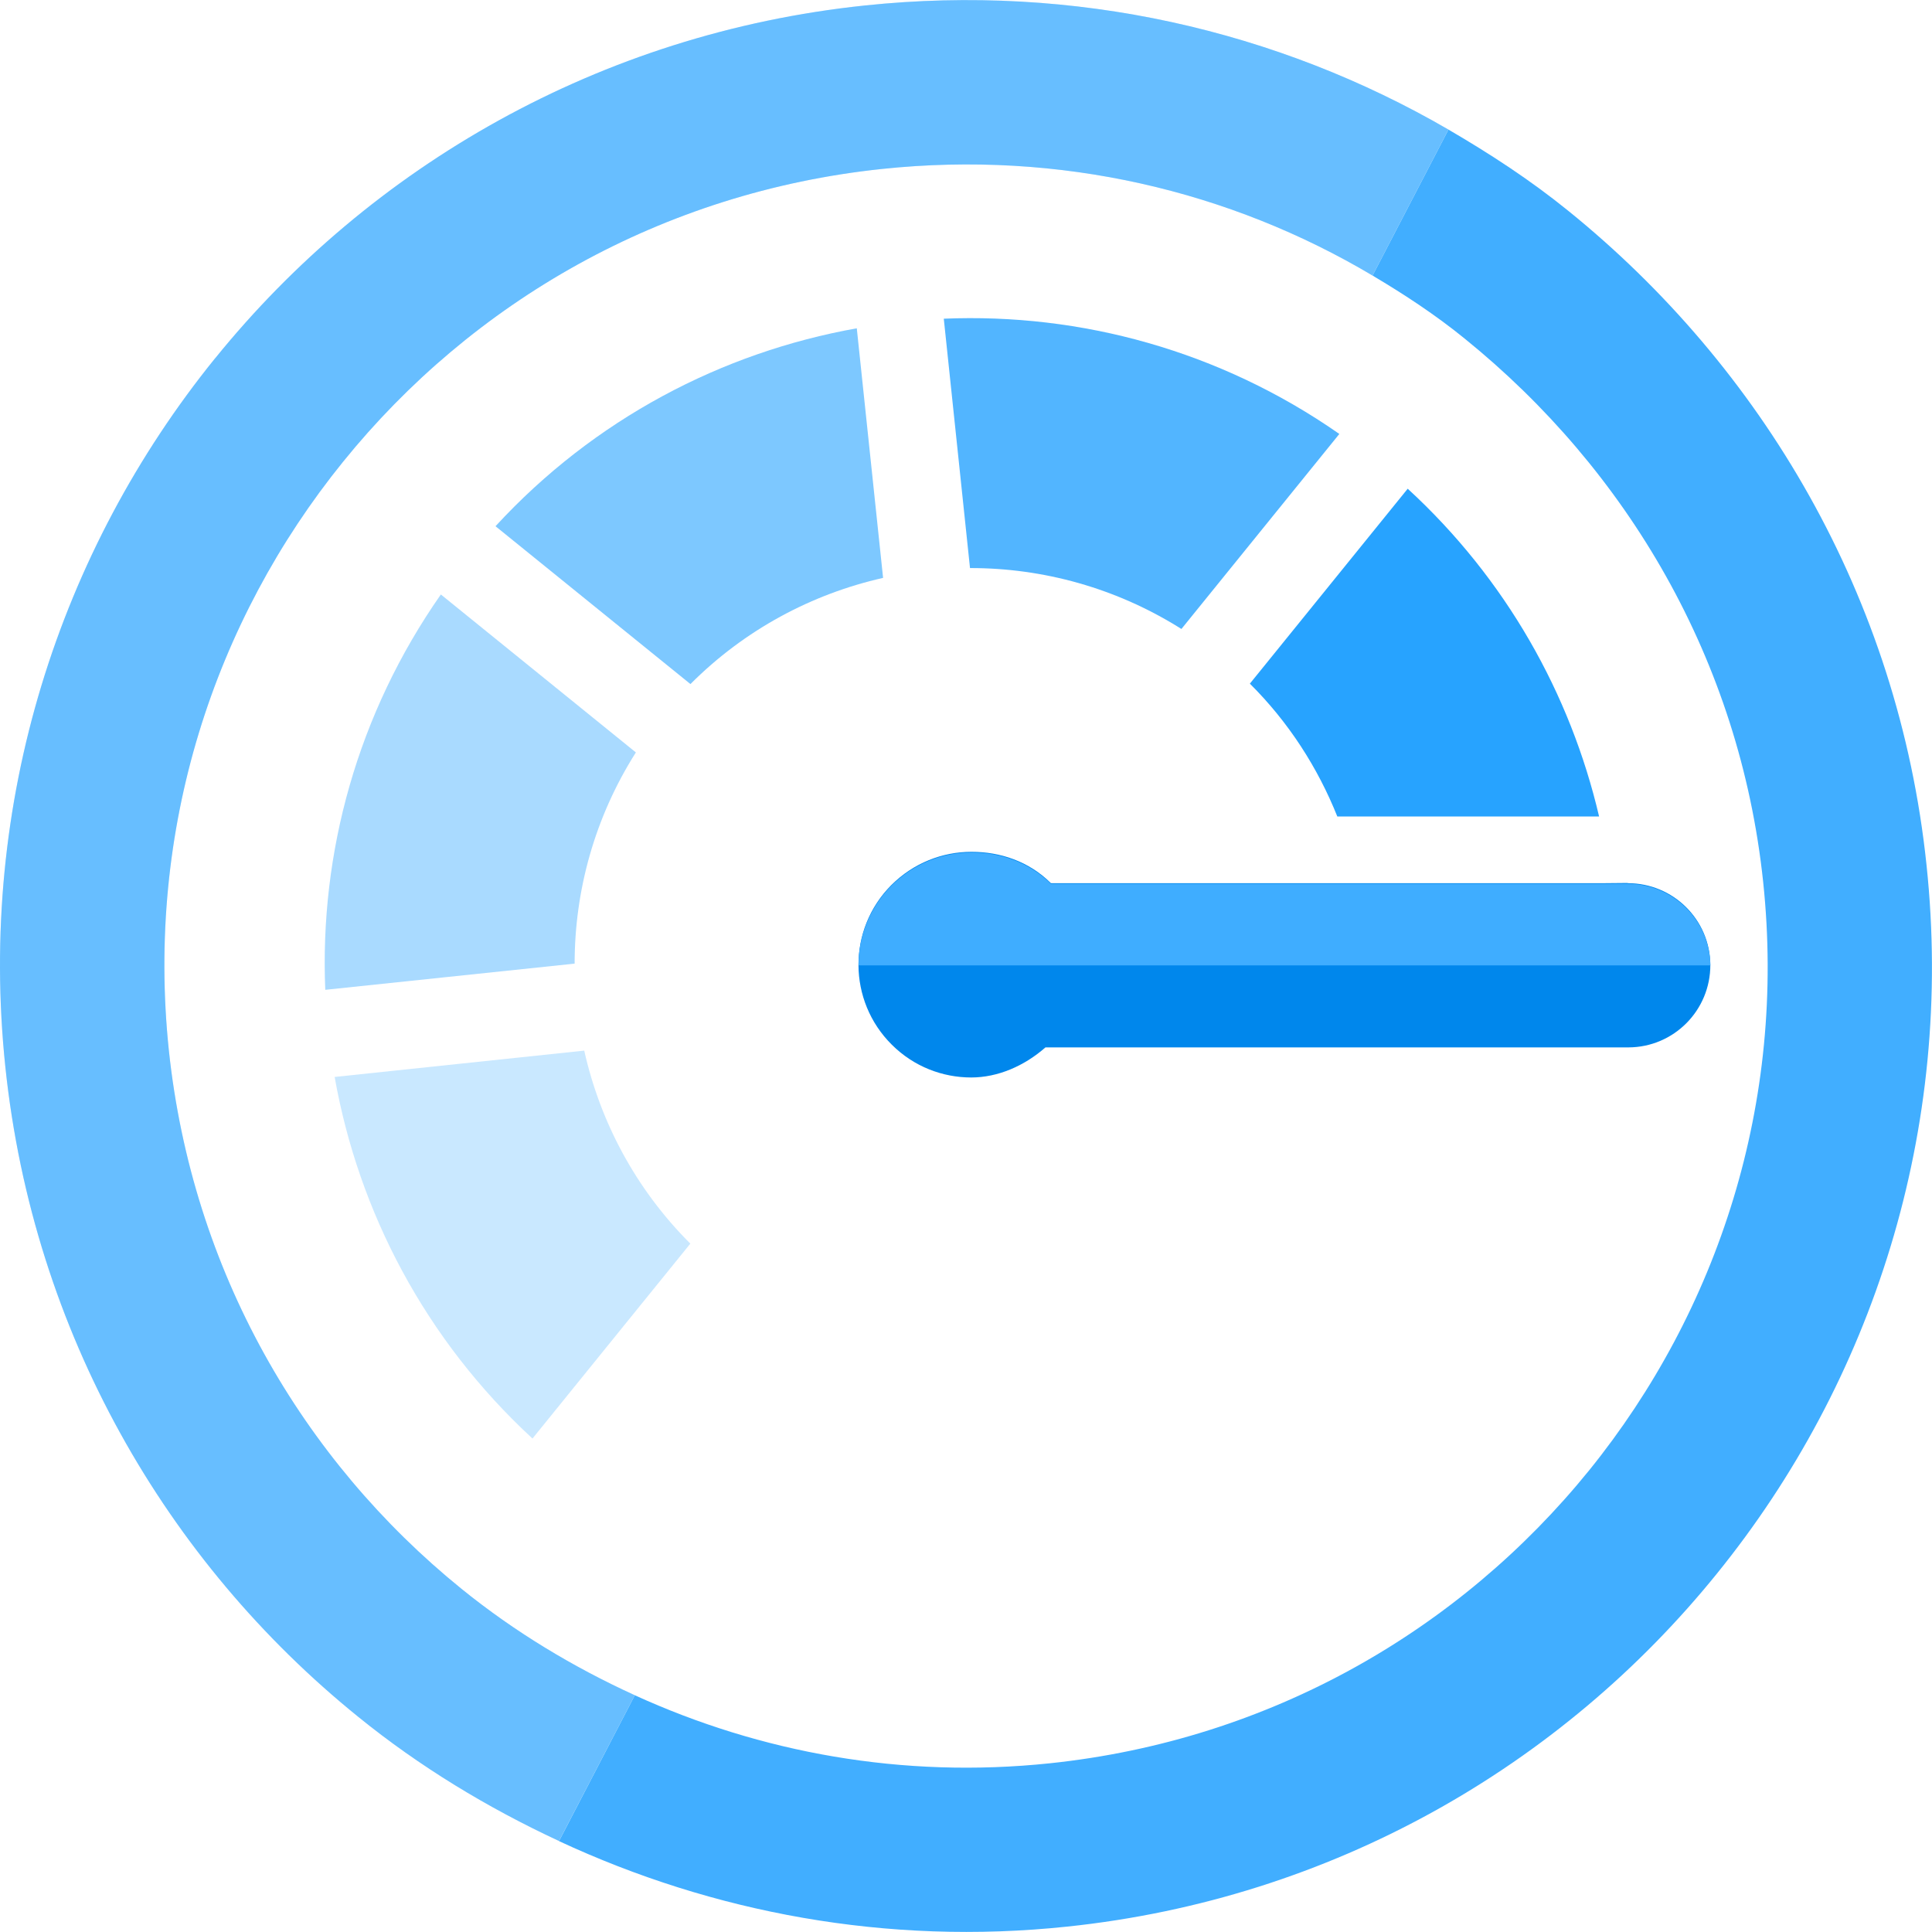
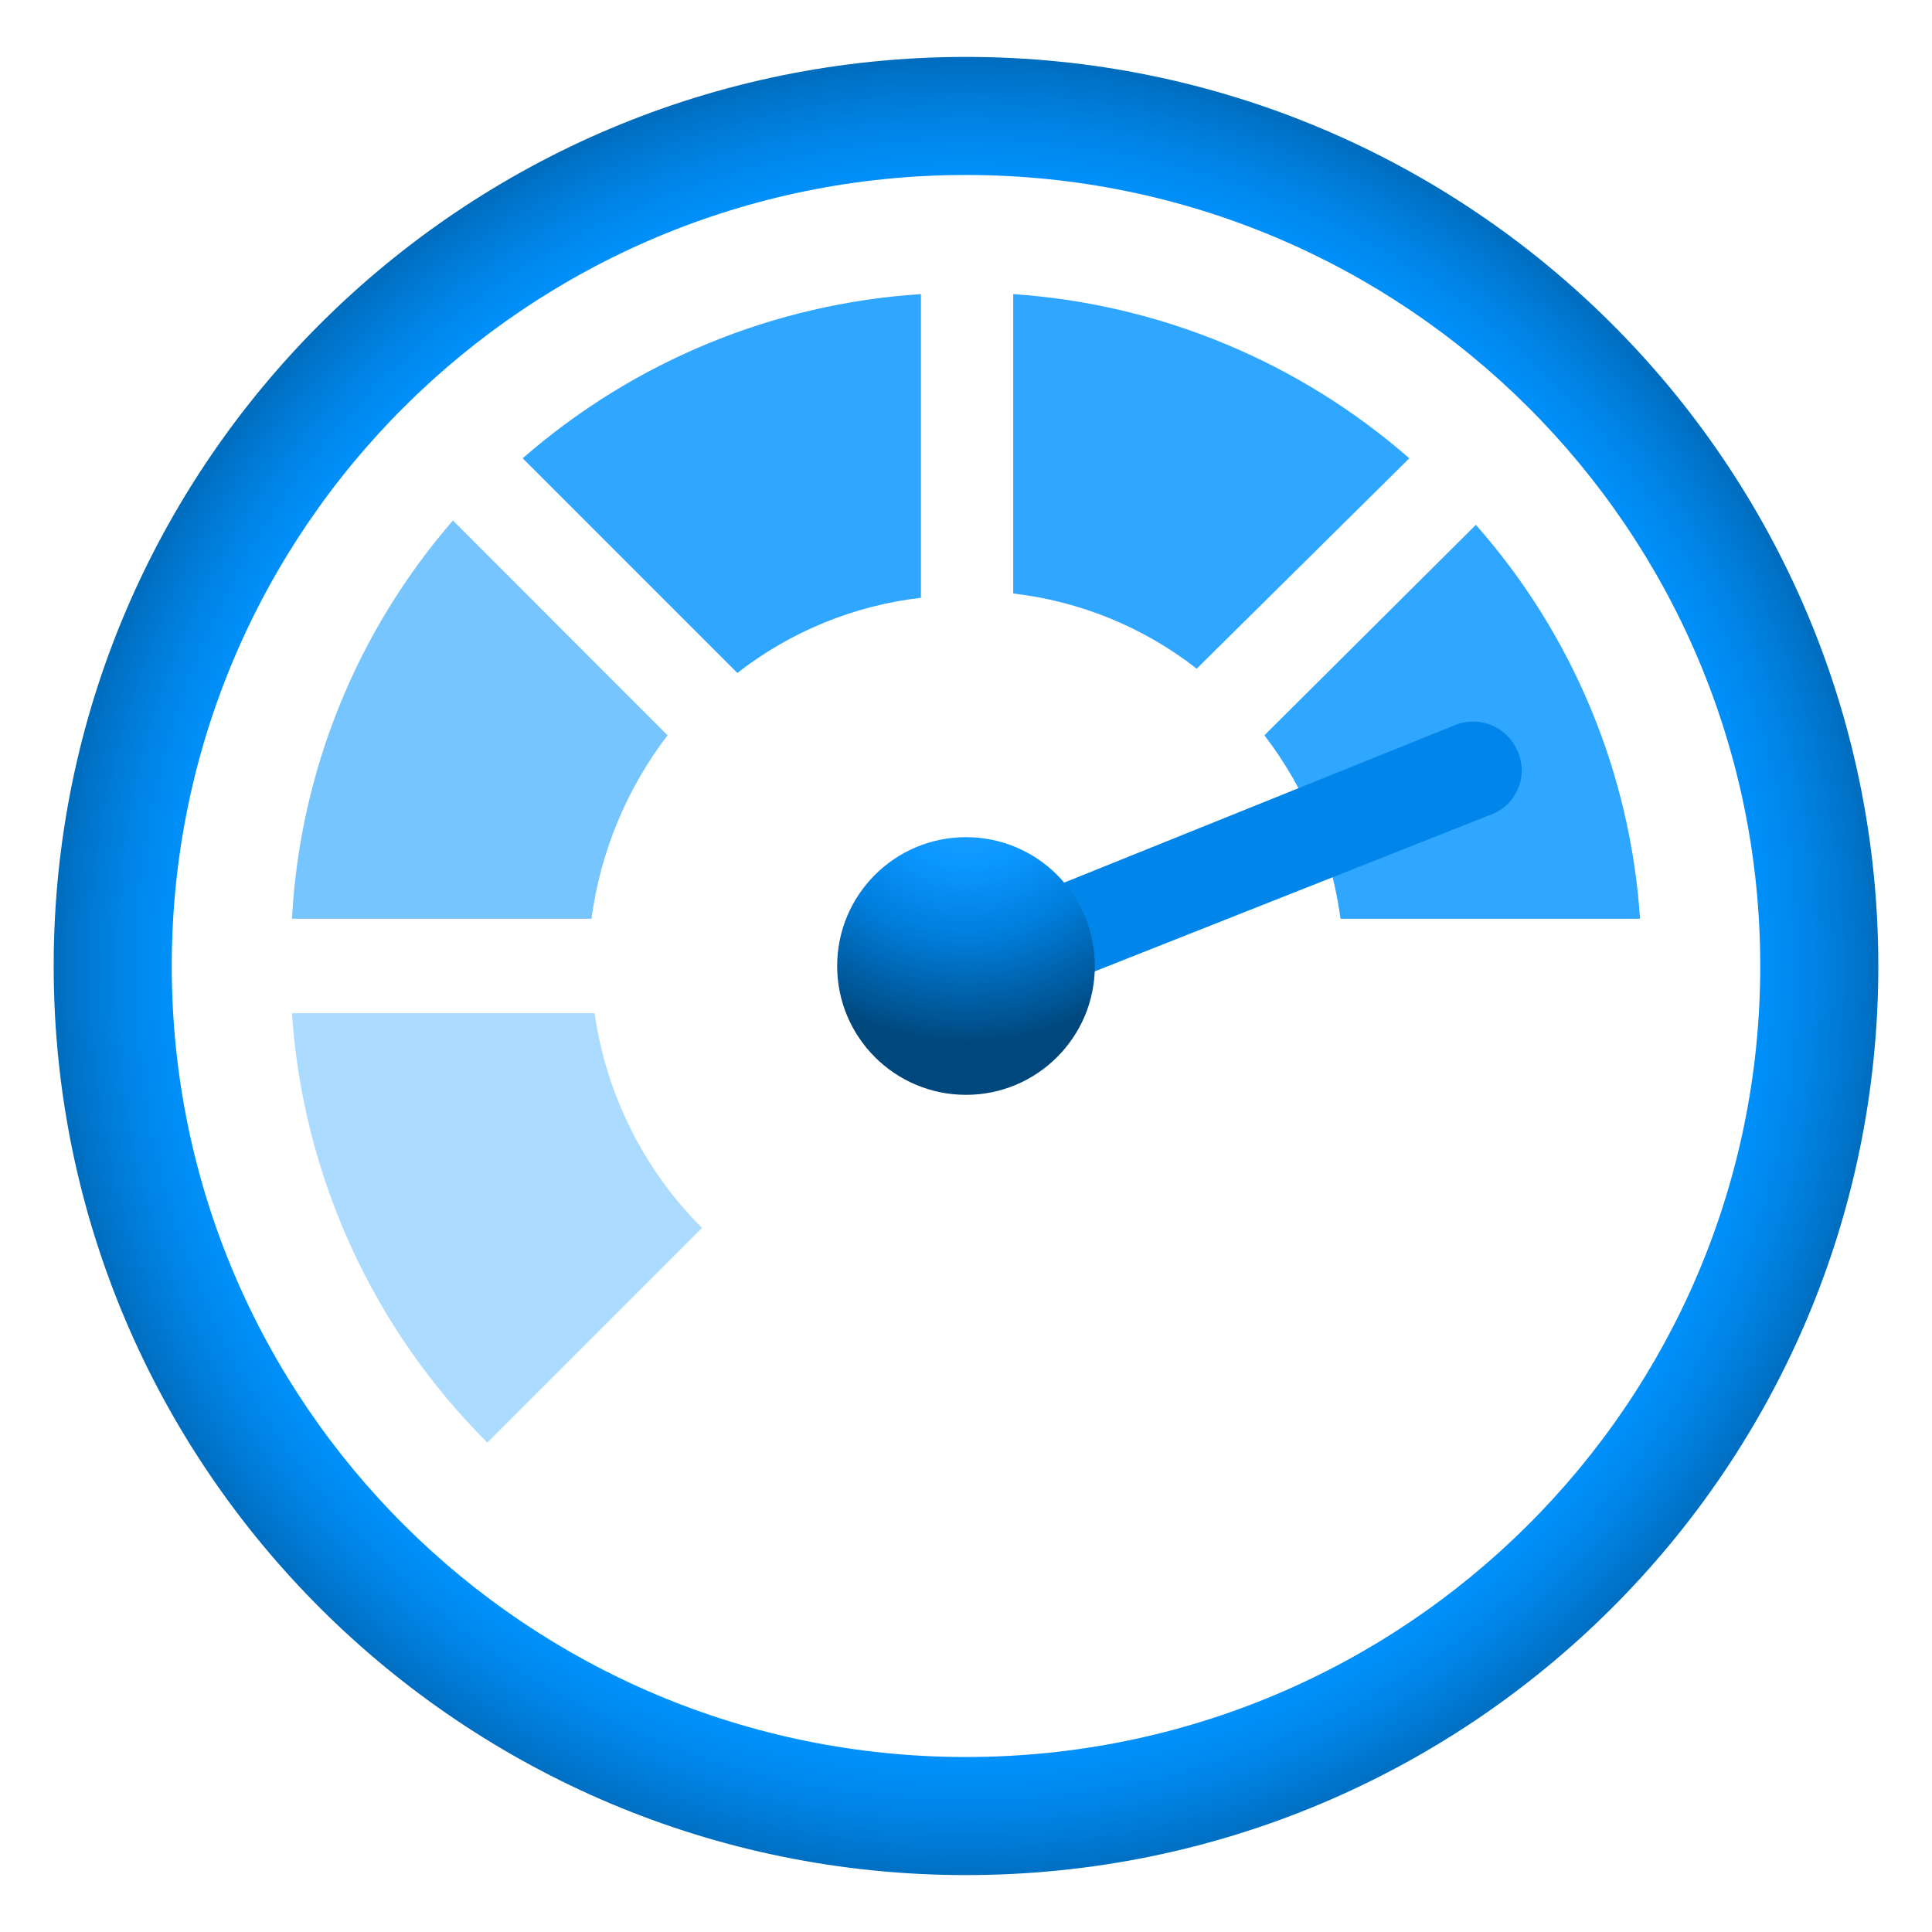
- <svg xmlns="http://www.w3.org/2000/svg" xmlns:xlink="http://www.w3.org/1999/xlink" width="70pt" height="70pt" viewBox="0 0 70 70" version="1.1">
+ <svg xmlns="http://www.w3.org/2000/svg" width="70pt" height="70pt" viewBox="0 0 70 70" version="1.1">
  <defs>
-     <clipPath id="clip1">
-       <path d="M 0 0 L 70 0 L 70 69.996 L 0 69.996 Z M 0 0 " />
-     </clipPath>
-     <filter id="alpha" filterUnits="objectBoundingBox" x="0%" y="0%" width="100%" height="100%">
-       <feColorMatrix type="matrix" in="SourceGraphic" values="0 0 0 0 1 0 0 0 0 1 0 0 0 0 1 0 0 0 1 0" />
-     </filter>
-     <mask id="mask0">
-       <g filter="url(#alpha)">
-         <rect x="0" y="0" width="70" height="70" style="fill:rgb(0,0,0);fill-opacity:0.4;stroke:none;" />
-       </g>
-     </mask>
-     <clipPath id="clip2">
-       <rect x="0" y="0" width="70" height="70" />
-     </clipPath>
-     <g id="surface5" clip-path="url(#clip2)">
-       <path style=" stroke:none;fill-rule:nonzero;fill:rgb(39,163,255);fill-opacity:1;" d="M 23.039 27.262 L 15.973 21.539 C 12.949 25.863 11.578 30.902 11.785 35.863 L 20.82 34.914 C 20.82 32.27 21.547 29.613 23.039 27.262 " />
-     </g>
-     <mask id="mask1">
-       <g filter="url(#alpha)">
-         <rect x="0" y="0" width="70" height="70" style="fill:rgb(0,0,0);fill-opacity:0.8;stroke:none;" />
-       </g>
-     </mask>
-     <clipPath id="clip3">
-       <rect x="0" y="0" width="70" height="70" />
-     </clipPath>
-     <g id="surface8" clip-path="url(#clip3)">
-       <path style=" stroke:none;fill-rule:nonzero;fill:rgb(39,163,255);fill-opacity:1;" d="M 42.805 22.789 L 48.527 15.723 C 44.199 12.703 39.156 11.34 34.195 11.547 L 35.145 20.582 C 37.793 20.578 40.453 21.305 42.805 22.789 " />
-     </g>
-     <mask id="mask2">
-       <g filter="url(#alpha)">
-         <rect x="0" y="0" width="70" height="70" style="fill:rgb(0,0,0);fill-opacity:0.6;stroke:none;" />
-       </g>
-     </mask>
-     <clipPath id="clip4">
-       <rect x="0" y="0" width="70" height="70" />
-     </clipPath>
-     <g id="surface11" clip-path="url(#clip4)">
-       <path style=" stroke:none;fill-rule:nonzero;fill:rgb(39,163,255);fill-opacity:1;" d="M 31.996 20.938 L 31.043 11.895 C 26.156 12.766 21.527 15.184 17.953 19.066 L 25.016 24.785 C 26.984 22.812 29.418 21.52 31.996 20.938 " />
-     </g>
-     <mask id="mask3">
-       <g filter="url(#alpha)">
-         <rect x="0" y="0" width="70" height="70" style="fill:rgb(0,0,0);fill-opacity:0.251;stroke:none;" />
-       </g>
-     </mask>
-     <clipPath id="clip5">
-       <rect x="0" y="0" width="70" height="70" />
-     </clipPath>
-     <g id="surface14" clip-path="url(#clip5)">
-       <path style=" stroke:none;fill-rule:nonzero;fill:rgb(39,163,255);fill-opacity:1;" d="M 21.168 38.066 L 12.125 39.02 C 12.992 43.906 15.41 48.539 19.293 52.121 L 25.012 45.059 C 23.035 43.086 21.746 40.648 21.168 38.066 " />
-     </g>
-     <clipPath id="clip6">
-       <path d="M 20 4 L 70 4 L 70 69.996 L 20 69.996 Z M 20 4 " />
-     </clipPath>
-     <clipPath id="clip7">
-       <path d="M 0 0 L 70 0 L 70 69.996 L 0 69.996 Z M 0 0 " />
-     </clipPath>
-     <mask id="mask4">
-       <g filter="url(#alpha)">
-         <rect x="0" y="0" width="70" height="70" style="fill:rgb(0,0,0);fill-opacity:0.2;stroke:none;" />
-       </g>
-     </mask>
-     <clipPath id="clip8">
-       <rect x="0" y="0" width="70" height="70" />
-     </clipPath>
-     <g id="surface17" clip-path="url(#clip8)">
-       <path style=" stroke:none;fill-rule:nonzero;fill:rgb(255,255,255);fill-opacity:1;" d="M 16.73 57.574 C 10.945 52.891 6.961 46.031 6.117 38.047 C 5.281 30.055 7.746 22.516 12.43 16.73 C 17.109 10.945 23.973 6.961 31.961 6.121 C 38.418 5.441 44.582 6.922 49.73 9.984 L 52.48 4.695 C 46.297 1.105 38.953 -0.605 31.332 0.199 C 21.73 1.207 13.422 6.031 7.797 12.98 L 7.785 12.992 C 2.16 19.945 -0.816 29.07 0.195 38.668 C 1.207 48.27 6.023 56.582 12.984 62.207 C 15.199 64.004 17.652 65.492 20.254 66.703 L 23 61.422 C 20.758 60.398 18.641 59.121 16.73 57.574 " />
-     </g>
+     <radialGradient id="radial0" gradientUnits="userSpaceOnUse" cx="5.72" cy="7.45" fx="5.72" fy="7.45" r="8.42" gradientTransform="matrix(3.927778,0,0,3.927778,12.56111,5.872222)">
+       <stop offset="0.18" style="stop-color:rgb(41,164,255);stop-opacity:1;" />
+       <stop offset="0.56" style="stop-color:rgb(39,163,255);stop-opacity:1;" />
+       <stop offset="0.69" style="stop-color:rgb(31,159,255);stop-opacity:1;" />
+       <stop offset="0.78" style="stop-color:rgb(17,154,255);stop-opacity:1;" />
+       <stop offset="0.86" style="stop-color:rgb(0,146,254);stop-opacity:1;" />
+       <stop offset="0.93" style="stop-color:rgb(0,131,228);stop-opacity:1;" />
+       <stop offset="0.99" style="stop-color:rgb(0,112,196);stop-opacity:1;" />
+       <stop offset="1" style="stop-color:rgb(0,108,188);stop-opacity:1;" />
+     </radialGradient>
+     <radialGradient id="radial1" gradientUnits="userSpaceOnUse" cx="28.18" cy="202.29" fx="28.18" fy="202.29" r="2.7" gradientTransform="matrix(3.694444,0,0,3.694444,-69.10556,-719.4833)">
+       <stop offset="0.19" style="stop-color:rgb(27,158,255);stop-opacity:1;" />
+       <stop offset="0.35" style="stop-color:rgb(11,151,255);stop-opacity:1;" />
+       <stop offset="0.6" style="stop-color:rgb(0,127,222);stop-opacity:1;" />
+       <stop offset="0.91" style="stop-color:rgb(0,85,148);stop-opacity:1;" />
+       <stop offset="1" style="stop-color:rgb(0,71,124);stop-opacity:1;" />
+     </radialGradient>
  </defs>
  <g id="surface1">
-     <path style=" stroke:none;fill-rule:nonzero;fill:rgb(255,255,255);fill-opacity:1;" d="M 31.961 6.117 C 23.973 6.961 17.109 10.945 12.43 16.73 C 7.746 22.516 5.281 30.055 6.117 38.047 C 6.961 46.031 10.945 52.891 16.73 57.574 C 22.52 62.258 30.059 64.727 38.039 63.887 C 46.027 63.047 52.891 59.055 57.578 53.273 C 62.254 47.488 64.727 39.949 63.887 31.961 C 63.035 23.906 58.945 17.023 53.07 12.27 C 48.129 8.266 41.828 5.957 35.074 5.957 C 34.047 5.957 33.008 6.008 31.961 6.117 " />
-     <g clip-path="url(#clip1)" clip-rule="nonzero">
-       <use xlink:href="#surface5" mask="url(#mask0)" />
-       <use xlink:href="#surface8" mask="url(#mask1)" />
-       <use xlink:href="#surface11" mask="url(#mask2)" />
-       <use xlink:href="#surface14" mask="url(#mask3)" />
-     </g>
-     <g clip-path="url(#clip6)" clip-rule="nonzero">
-       <path style=" stroke:none;fill-rule:nonzero;fill:rgb(65,174,255);fill-opacity:1;" d="M 69.801 31.336 C 68.785 21.625 63.824 13.301 56.82 7.637 C 55.461 6.535 53.996 5.578 52.48 4.695 L 49.73 9.984 C 50.895 10.676 52.023 11.418 53.07 12.27 C 58.945 17.023 63.035 23.906 63.883 31.957 C 64.727 39.945 62.254 47.488 57.578 53.273 C 52.891 59.059 46.027 63.047 38.039 63.887 C 32.691 64.449 27.555 63.5 23 61.422 L 20.254 66.707 C 25.82 69.297 32.125 70.496 38.664 69.805 C 48.273 68.797 56.578 63.977 62.203 57.02 C 67.836 50.07 70.82 40.938 69.801 31.336 " />
-     </g>
-     <path style=" stroke:none;fill-rule:nonzero;fill:rgb(65,174,255);fill-opacity:1;" d="M 16.73 57.574 C 10.945 52.891 6.961 46.031 6.117 38.047 C 5.281 30.055 7.746 22.516 12.43 16.73 C 17.109 10.945 23.973 6.961 31.961 6.121 C 38.418 5.441 44.582 6.922 49.73 9.984 L 52.48 4.695 C 46.297 1.105 38.953 -0.605 31.332 0.199 C 21.73 1.207 13.422 6.031 7.797 12.98 L 7.785 12.992 C 2.16 19.945 -0.816 29.07 0.195 38.668 C 1.207 48.27 6.023 56.582 12.984 62.207 C 15.199 64.004 17.652 65.492 20.254 66.703 L 23 61.422 C 20.758 60.398 18.641 59.121 16.73 57.574 " />
-     <g clip-path="url(#clip7)" clip-rule="nonzero">
-       <use xlink:href="#surface17" mask="url(#mask4)" />
-     </g>
-     <path style=" stroke:none;fill-rule:nonzero;fill:rgb(39,163,255);fill-opacity:1;" d="M 51.004 17.707 L 45.285 24.77 C 46.695 26.172 47.746 27.816 48.453 29.582 L 57.938 29.582 C 56.898 25.141 54.566 20.98 51.004 17.707 Z M 51.004 17.707 " />
-     <path style=" stroke:none;fill-rule:nonzero;fill:rgb(0,135,236);fill-opacity:1;" d="M 32.316 37.855 C 30.711 36.266 30.699 33.676 32.289 32.074 C 33.094 31.266 34.148 30.863 35.199 30.863 C 36.242 30.863 37.281 31.207 38.078 32 C 38.09 32.008 38.094 31.988 38.105 32 L 58.105 32 L 58.977 31.992 L 58.98 32 C 60.625 32 61.957 33.32 61.969 34.957 C 61.973 36.605 60.648 37.945 59 37.949 L 37.879 37.949 C 37.109 38.625 36.152 39.039 35.188 39.039 C 34.152 39.039 33.113 38.648 32.316 37.855 " />
-     <path style=" stroke:none;fill-rule:nonzero;fill:rgb(63,173,255);fill-opacity:1;" d="M 58.98 32.023 L 58.977 32.02 L 58.105 32.023 L 38.105 32.023 C 38.094 32.016 38.09 32.035 38.078 32.023 C 37.281 31.234 36.242 30.887 35.199 30.887 C 34.148 30.887 33.094 31.289 32.289 32.098 C 31.5 32.895 31.105 33.938 31.105 34.977 L 61.969 34.977 C 61.953 33.34 60.621 32.023 58.98 32.023 Z M 58.98 32.023 " />
+     <path style=" stroke:none;fill-rule:nonzero;fill:url(#radial0);" d="M 68.055 35 C 68.055 16.809 53.258 2.062 35 2.062 C 16.742 2.062 1.945 16.809 1.945 35 C 1.945 53.191 16.742 67.938 35 67.938 C 53.258 67.938 68.055 53.191 68.055 35 Z M 68.055 35 " />
+     <path style=" stroke:none;fill-rule:nonzero;fill:rgb(255,255,255);fill-opacity:1;" d="M 63.777 35 C 63.777 19.172 50.895 6.34 35 6.34 C 19.105 6.34 6.223 19.172 6.223 35 C 6.223 50.828 19.105 63.66 35 63.66 C 50.895 63.66 63.777 50.828 63.777 35 Z M 63.777 35 " />
+     <path style=" stroke:none;fill-rule:nonzero;fill:rgb(171,219,255);fill-opacity:1;" d="M 10.578 36.711 C 10.973 42.582 13.488 48.109 17.656 52.266 L 25.434 44.488 C 23.328 42.387 21.965 39.656 21.543 36.711 Z M 10.578 36.711 " />
+     <path style=" stroke:none;fill-rule:nonzero;fill:rgb(47,166,255);fill-opacity:1;" d="M 51.062 16.605 C 47.059 13.105 42.016 11.016 36.711 10.656 L 36.711 21.504 C 39.137 21.785 41.438 22.727 43.359 24.227 Z M 51.062 16.605 " />
+     <path style=" stroke:none;fill-rule:nonzero;fill:rgb(47,166,255);fill-opacity:1;" d="M 18.938 16.605 L 26.715 24.383 C 28.641 22.883 30.941 21.938 33.367 21.66 L 33.367 10.656 C 28.035 11 22.965 13.09 18.938 16.605 Z M 18.938 16.605 " />
+     <path style=" stroke:none;fill-rule:nonzero;fill:rgb(47,166,255);fill-opacity:1;" d="M 45.812 26.641 C 47.297 28.578 48.246 30.871 48.57 33.289 L 59.422 33.289 C 59.07 28.004 56.98 22.984 53.473 19.016 Z M 45.812 26.641 " />
+     <path style=" stroke:none;fill-rule:nonzero;fill:rgb(119,197,255);fill-opacity:1;" d="M 24.188 26.641 L 16.41 18.859 C 12.914 22.887 10.863 27.965 10.578 33.289 L 21.43 33.289 C 21.754 30.871 22.703 28.578 24.188 26.641 Z M 24.188 26.641 " />
+     <path style=" stroke:none;fill-rule:nonzero;fill:rgb(0,134,234);fill-opacity:1;" d="M 54.988 27.223 C 54.629 26.355 53.652 25.93 52.773 26.25 L 36.75 32.707 L 37.996 35.855 L 54.016 29.516 C 54.461 29.352 54.812 29.016 55 28.578 C 55.184 28.145 55.18 27.652 54.988 27.223 Z M 54.988 27.223 " />
+     <path style=" stroke:none;fill-rule:nonzero;fill:url(#radial1);" d="M 39.668 35 C 39.668 32.422 37.578 30.332 35 30.332 C 32.422 30.332 30.332 32.422 30.332 35 C 30.332 37.578 32.422 39.668 35 39.668 C 37.578 39.668 39.668 37.578 39.668 35 Z M 39.668 35 " />
  </g>
</svg>
